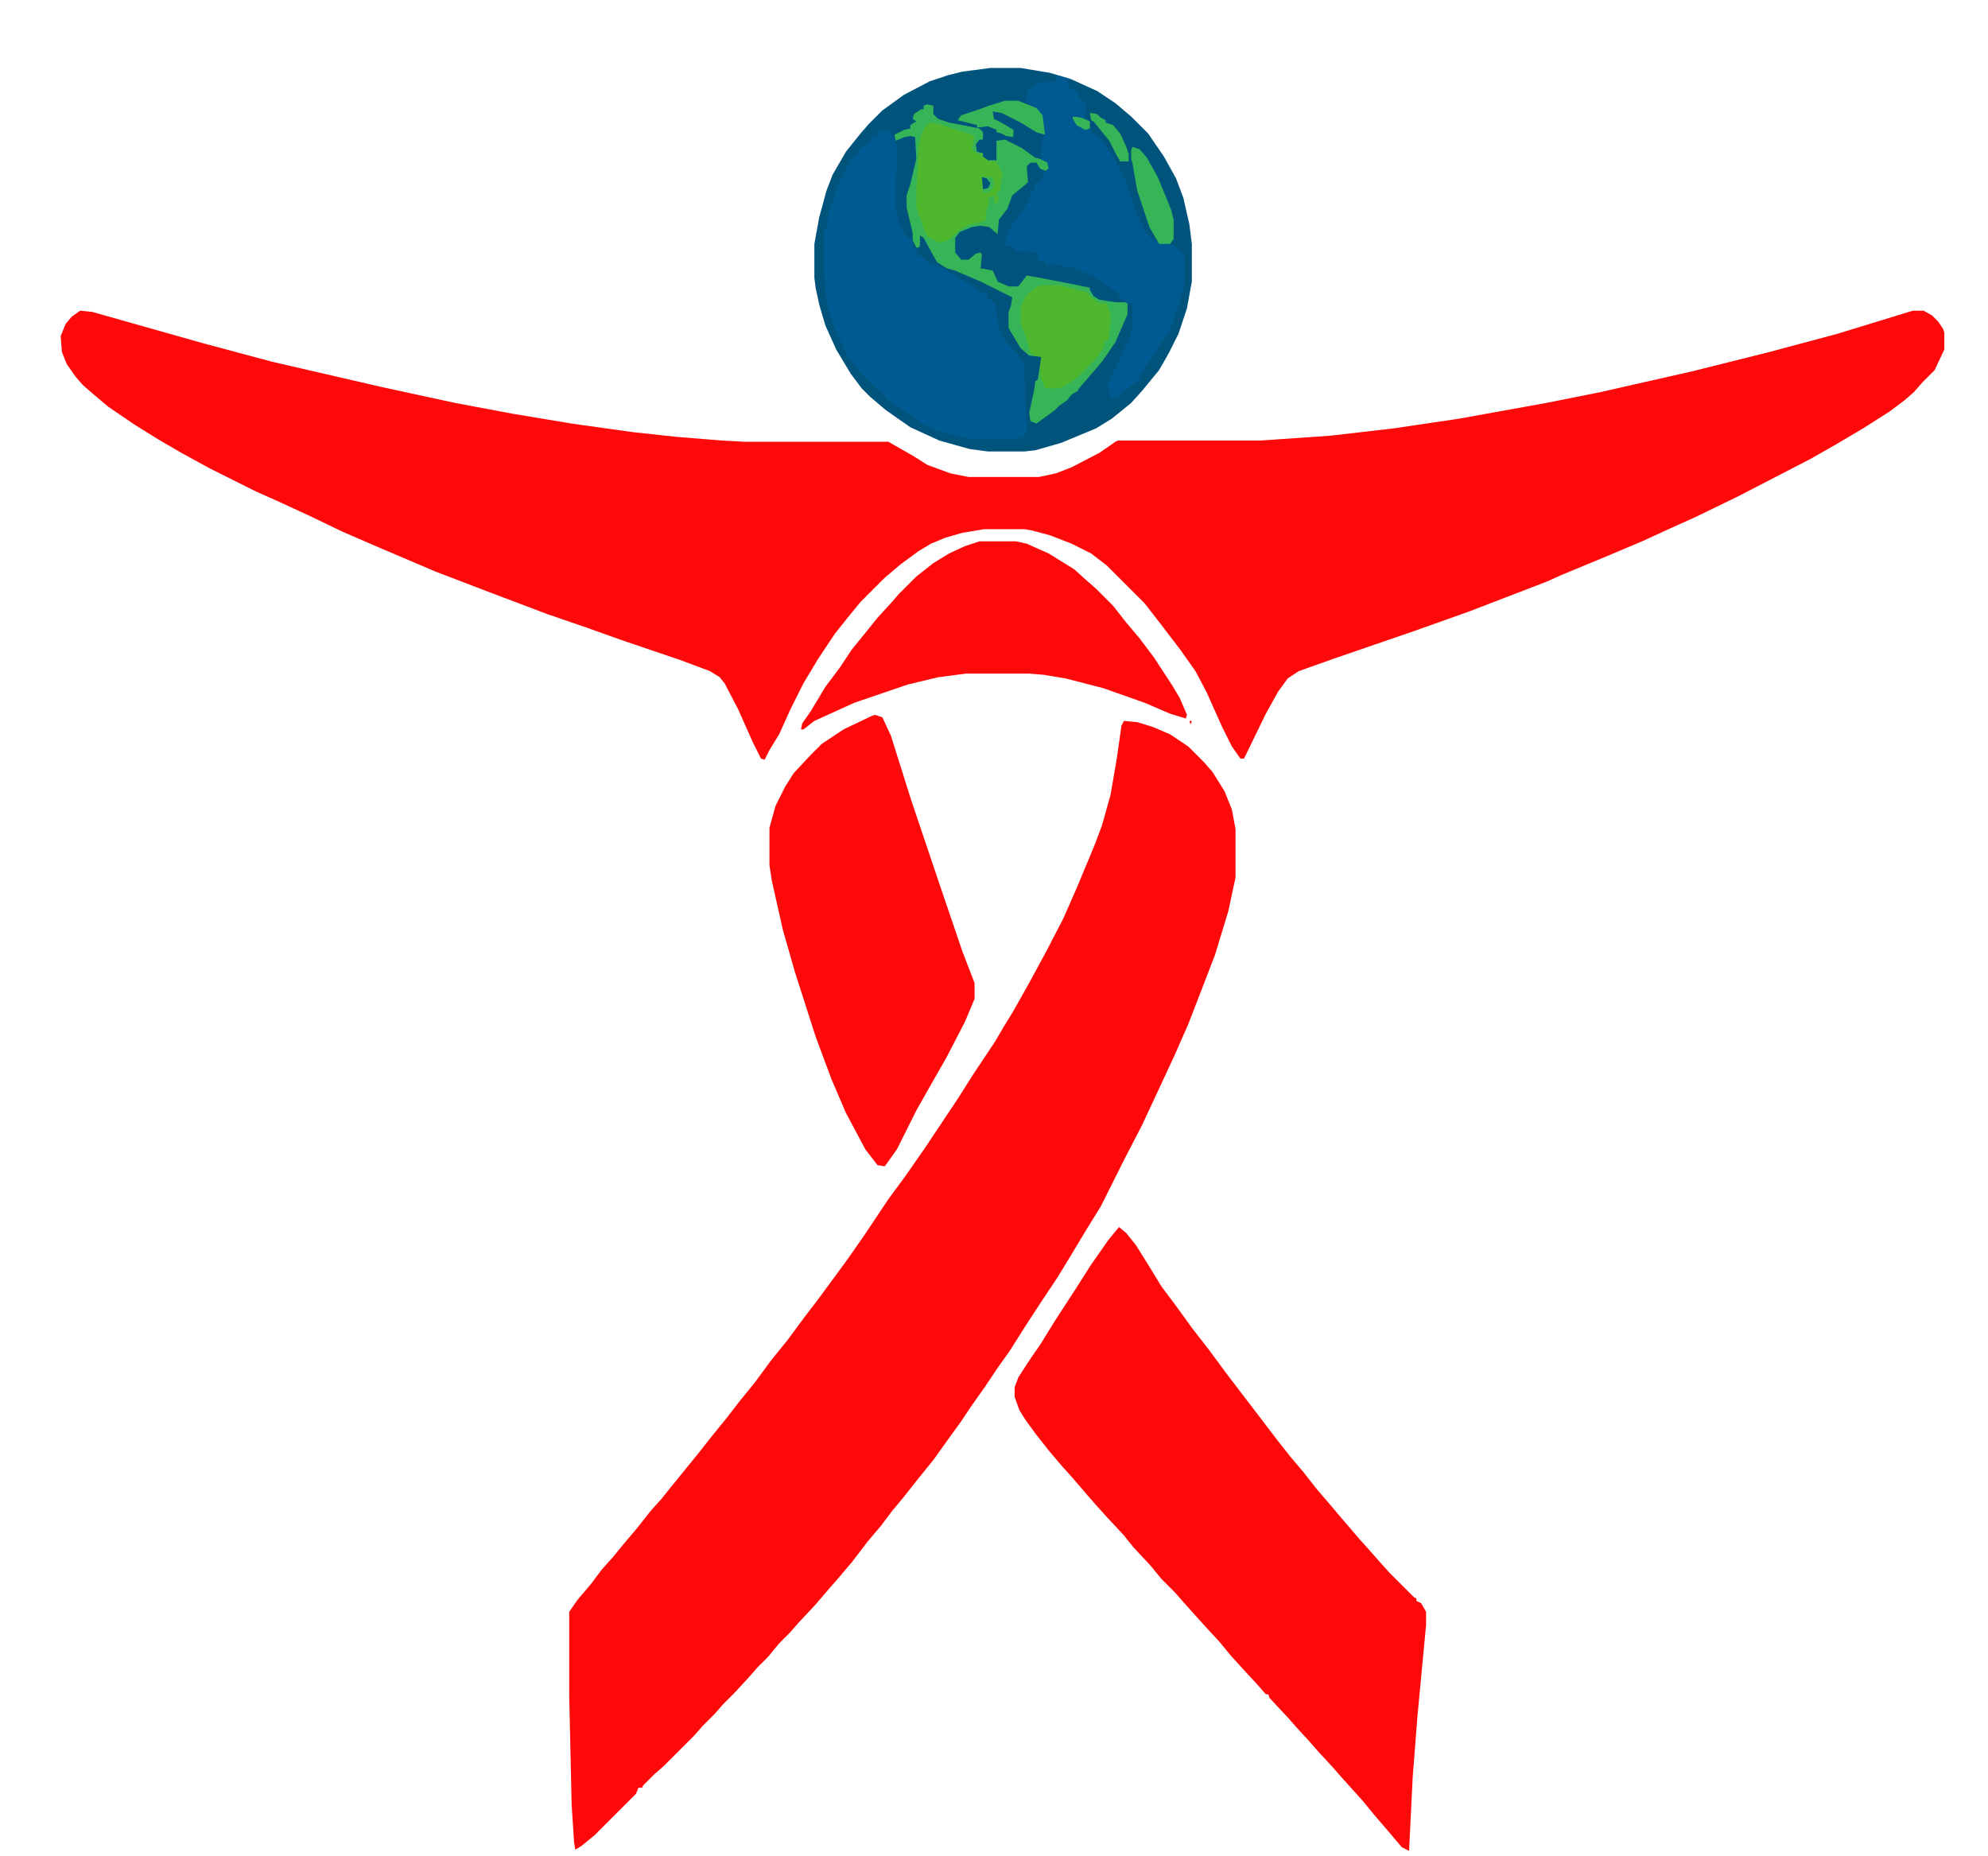
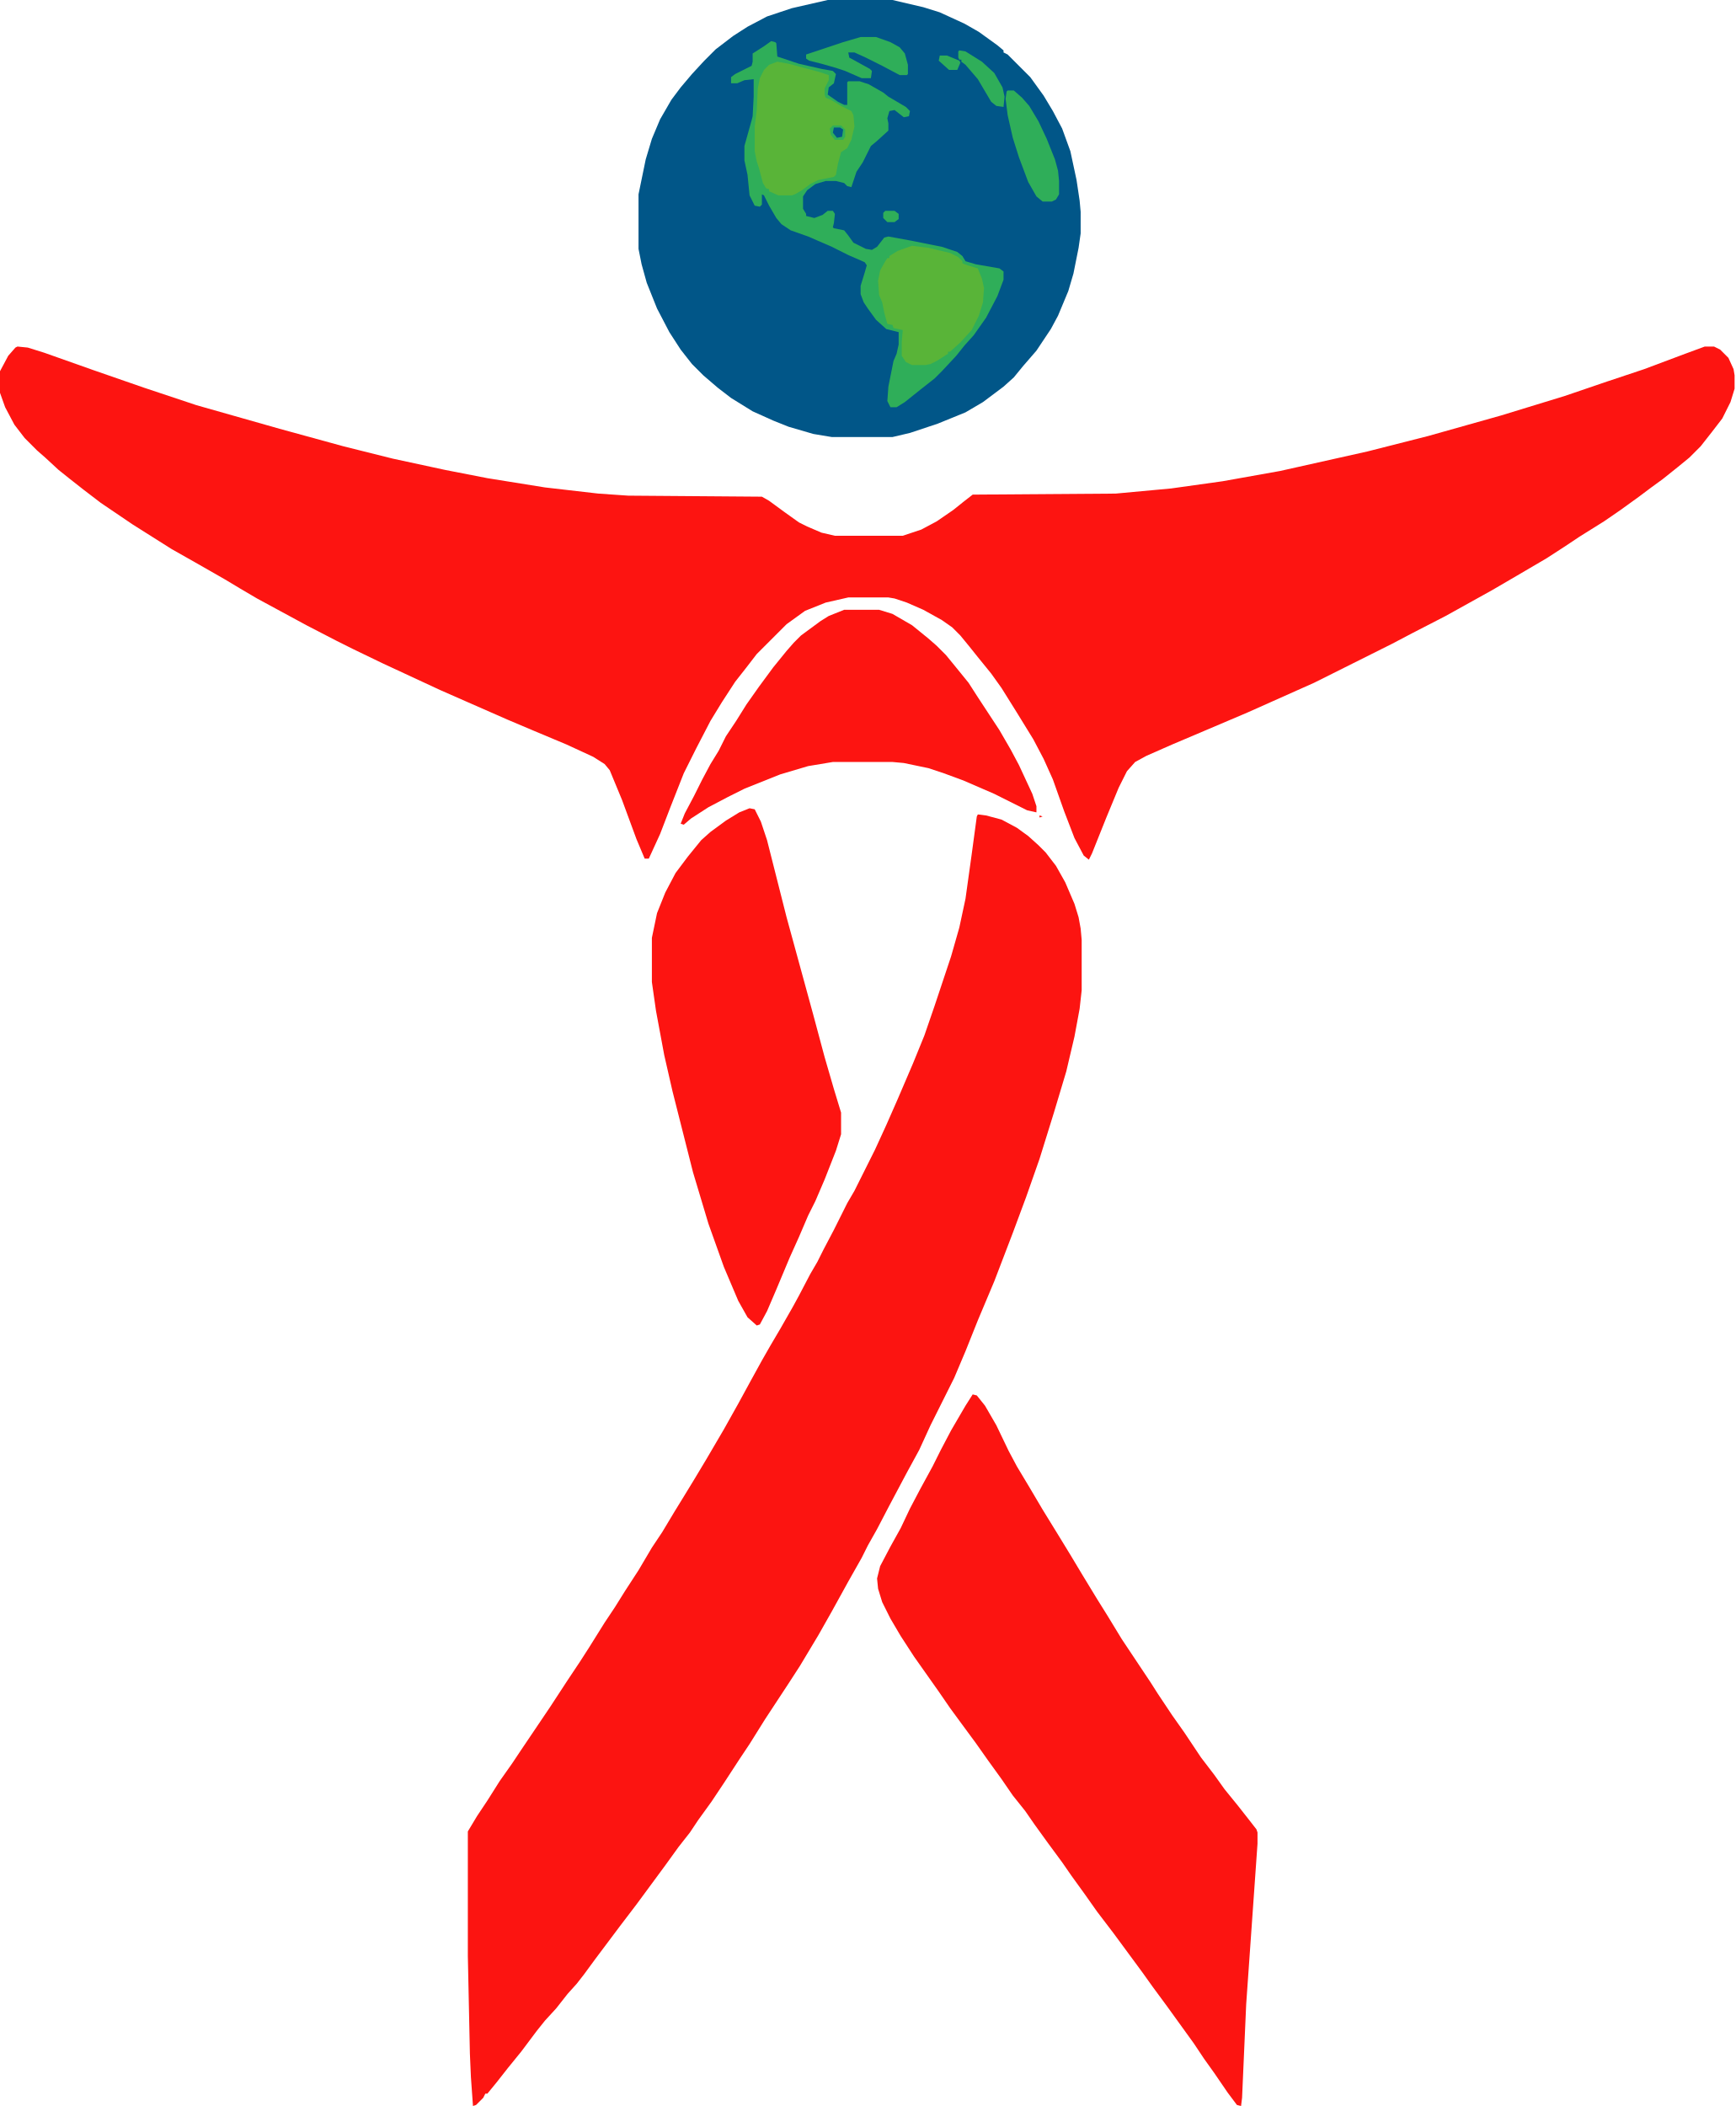
- <svg xmlns="http://www.w3.org/2000/svg" version="1.1" viewBox="0 0 1638 1529" width="1638" height="1529">
-   <path transform="translate(66,256)" d="m0 0 10 1 92 26 56 15 91 21 60 13 48 9 48 8 50 7 37 4 37 3 19 1h118l21 12 11 7 19 7 15 3h58l14-3 13-5 23-12 13-9 2-1h117l58-4 52-6 54-8 72-13 45-9 75-17 64-16 56-15 62-19h9l7 4 5 5 4 6 1 3v14l-8 17-10 10-7 8-8 7-12 9-22 14-22 13-21 12-60 31-35 17-20 9-24 11-26 11-41 17-11 5-65 25-45 16-64 22-31 11-9 6-8 11-10 18-17 35-1 2h-3l-7-10-8-16-13-29-9-17-12-17-16-21-14-18-31-31-13-10-16-8-18-7-15-4-6-1h-33l-18 3-14 4-12 5-10 6-15 11-13 11-20 20-9 11-12 15-14 21-12 20-11 22-9 20-8 13-4 8-3-1-7-14-12-27-11-21-4-5-8-5-24-9-50-17-28-10-32-11-45-17-47-18-47-20-30-13-27-13-26-12-18-8-38-19-22-12-19-11-21-13-22-15-13-11-8-7-6-7-7-10-4-10-1-13 4-10 5-6z" fill="#FE0909" />
-   <path transform="translate(926,594)" d="m0 0 11 1 13 4 14 6 15 10 13 13 7 8 10 16 6 15 3 16v40l-6 28-11 36-10 26-12 31-11 25-13 28-14 30-15 29-19 38-13 21-12 20-11 18-14 21-13 20-12 19-10 14-10 15-12 17-8 12-13 18-10 14-13 16-11 14-10 12-9 12-11 13-13 17-11 13-7 8-12 14-14 15-7 8-9 9-9 11-9 9-7 8-12 13-9 9-7 8-10 10-7 8-25 25-8 7-9 9-1 2h-3l-2 5-34 34-11 9-5 3-1-6-2-31-2-90v-69l7-10 11-13 9-12 9-10 9-11 11-13 11-14 9-10 8-10 13-16 9-11 11-14 13-16 10-13 13-16 14-19 13-16 14-19 10-13 14-19 11-15 14-20 20-30 14-19 16-23 28-42 12-19 18-27 7-12 8-13 14-25 13-24 14-27 11-25 15-36 6-16 7-25 5-29 4-28z" fill="#FE0909" />
-   <path transform="translate(816,56)" d="m0 0h25l24 4 17 5 22 10 15 10 13 11 14 14 13 19 10 18 6 16 5 22 2 16v31l-4 22-7 21-8 16-8 14-14 17-9 10-16 13-13 8-29 12-21 6-9 1h-30l-15-2-25-7-24-11-20-14-13-11-7-7-9-12-12-20-9-20-5-17-3-14-1-8v-28l4-22 6-22 5-13 11-19 12-15 7-8 11-11 18-13 21-11 15-5 12-3z" fill="#00537B" />
-   <path transform="translate(922,1011)" d="m0 0 6 5 8 10 10 16 11 18 12 16 13 18 14 18 14 19 42 55 11 14 11 13 11 14 12 14 11 13 12 14 9 10 7 8 9 10 20 20 2 1v2l4 2 4 7v11l-7 74-4 51-3 61-6-3-11-13-12-14-9-11-18-20-7-8-12-13-7-8-11-12-7-8-15-16-1-3h-2l-7-8-12-13-10-11-9-11-12-13-18-20-7-8-11-11-9-11-14-15-8-10-14-15-9-10-7-8-12-14-9-10-11-13-11-14-8-11-5-8-4-11v-8l3-8 9-14 9-13 13-21 15-23 14-22 14-20z" fill="#FE0909" />
-   <path transform="translate(721,589)" d="m0 0 6 2 7 15 17 54 27 80 15 44 10 26v13l-8 19-15 29-12 21-13 23-16 32-10 14-6-1-10-13-16-30-12-28-13-35-17-53-10-35-9-40-2-13v-31l5-18 8-16 7-11 14-15 9-9 18-12 23-11z" fill="#FE0909" />
-   <path transform="translate(724,107)" d="m0 0 8 1 5 5 3 7v17l-1 10v25l4 15 6 9 2 1 2 7 3 4v2l4 1 4 5 16 6 4 4 18 10 8 5 4 2v3l4 2 2 2 3 20 3 8 11 12 5 7 2 6 1 30 1 11v11l-3 5-7 2h-26l-14-1-24-6-14-7-3-3-24-15-2-4-8-7-13-13-6-8v-2h-3l-5-12-7-15-4-11-3-18-1-18v-33l2-1 2-15 3-7 3-10 12-25 5-4 4-6 7-5 2-4h4z" fill="#005A92" />
-   <path transform="translate(807,446)" d="m0 0h30l9 2 18 8 21 13 10 9 8 7 14 14 11 14 11 13 12 16 15 23 6 10 6 14-1 3-13-4-21-9-34-12-31-8-18-3-12-1h-52l-23 3-25 6-44 15-33 15-9 7h-2l1-5 7-10 12-20 12-16 10-15 13-16 8-10 11-12 7-8 14-14 14-11 13-8 13-6z" fill="#FE0909" />
-   <path transform="translate(871,62)" d="m0 0 10 3-2 4 3 4 5 2 3 7 5 3-1 13-10-2 4 7 6 3 5 1v2l4 2 5 4 11 17 7 14 6 15 4 13 8 17 5 6 9 4 9 1 9 8v25l-5 17-8 23-4 4-6 10-7 10-8 14-9 7-3 3-5 4-6 2-1-8-2-2 8-18 11-23 2-10v-18l-14-1-13-2-5-3-3-5v-2l-25-5-21-4-6-1-7 9h-8l-9-4-4-9-10-2 1-11-1-2-4 1-6 5h-6l-5-6v-12l4-5 10-4 7-1 7 1 7 6 1-12 7-9 4-11 11-9 2-2-1-13 3-3h5l3 5 5 1 1-3v-3l-5-2-1-4v-9l3-9-2-15-4-5-9-6 2-10 7-4 1-2 15-1z" fill="#005A92" />
-   <path transform="translate(764,86)" d="m0 0 5 1v7l4 4 9 3 26 5 3 3-1 6-3 1-2 3v6l5 1 1 3 3 2 7 1-1-7v-9l5-2 6 1 16 9 6 5 10 5 1 5-3 2-5-2-2-4h-5l-2 2 1 13-11 10-3 3-4 11-6 7-2 12-4-2-3-3-9-1-11 3-5 3-2 3v12l4 5h6l7-6 4 1 1 7-2 6 10 1 4 8v2l5 1 4 2h8l7-9 6 1 42 8 4 2 4 7 4 2 21 3 2 1v9l-10 23-11 16-12 14-7 8-1 2-5 3-4 5-6 4-4 4-15 11-5-2-1-7 4-18 1-8 2-1 3-19-10-1-7-6-9-15-1-2v-13l2-5 1-7-26-13-21-9-7-2-8-5-11-20-3-2v8l-1 2h-2l-3-6-6-27v-10l6-21 2-11v-16l-9 1-7 2-1-5 8-4 5-1v-3l5-3-3-2 1-4 6-4h2v-3z" fill="#36B458" />
-   <path transform="translate(766,101)" d="m0 0 11 2 8 3 16 5 2 1-2 10 3 4 5 1v2l5 2v2h7l5 10-2 14-3 2 2 4-1 4-2 1-1-4 1-3-5 2-1 8-1 1-1 10-13 3-6 3-5 4-7 6-7 2-10-5-3-7-4-11-2-7v-13l2-36 2-10 3-6z" fill="#4FB72E" />
-   <path transform="translate(857,235)" d="m0 0h16l23 6 4 5 3 1v2l9 1 3 9v8l-2 14h-3l-1 6-4 6-11 12-10 9-11 6h-12l-4-10v-9l1-7-7-1-2-2-4-14-4-10v-14l4-9 7-6z" fill="#4FB72E" />
-   <path transform="translate(849,134)" d="m0 0h5l3 5 5 2-4 6-3 3h-2l-1 7-3 1-1 6-6 11-8 10-4 7-2 10 6 2 4 3 15 1 2 1v5l6 1v3h9l15 3 15 6 21 14 2 5 4 2v1h-8l-13-2-5-3-3-5v-2l-25-5-21-4-6-1-7 9h-8l-9-4-4-9-10-2 1-11-1-2-4 1-6 5h-6l-5-6v-12l4-5 10-4 7-1 7 1 7 6 1-12 7-9 4-11 11-9 2-2-1-13z" fill="#00537C" />
-   <path transform="translate(933,121)" d="m0 0 6 2 6 7 9 16 11 27 2 8v16l-3 4h-9l-8-14-10-30-4-23-1-3v-7z" fill="#36B458" />
-   <path transform="translate(828,83)" d="m0 0h11l15 6 5 6 2 16-7-1-15-9-16-8-5-1 2 6 14 7 2 2-1 6h-8l-3-3-3-1-3-3-9-1h-4v-2l-16-4 3-4 15-5 8-3z" fill="#36B458" />
-   <path transform="translate(818,92)" d="m0 0 7 1 16 8 13 8 7 2-3 8v12l-5-1-11-8-14-7-7 1v16h-7l-4-3v-3l-5-1-1-6 3-4h3v-6l-4-4 8-1 7 3v2l4 1 4 2 6 1v-6l-10-6-6-3z" fill="#00537C" />
-   <path transform="translate(750,112)" d="m0 0 4 1 1 18-5 21-3 9v10l5 21v6l-5-3-6-10-3-13v-25l1-10v-17l-1-4 7-3z" fill="#00537C" />
-   <path transform="translate(898,93)" d="m0 0 6 1 3 3 4 2v2l6 2 6 7 5 11 2 6v6h-7l-4-7-5-10-13-16-2-1z" fill="#36B458" />
-   <path transform="translate(809,146)" d="m0 0h8l2 4-1 5-3 3-5 1z" fill="#36B458" />
-   <path transform="translate(884,96)" d="m0 0 7 1 7 3v6l-4 1-7-4-3-5z" fill="#36B458" />
-   <path transform="translate(809,146)" d="m0 0 4 1 3 4-2 4-4 1z" fill="#00537C" />
-   <path transform="translate(980,594)" d="m0 0h2l-1 3z" fill="#FE0909" />
+ <svg xmlns="http://www.w3.org/2000/svg" version="1.1" viewBox="0 0 1688 2048" width="422" height="512">
+   <path transform="translate(17,337)" d="m0 0 10 1 16 5 48 17 49 17 51 17 81 23 62 17 48 12 51 11 41 8 56 9 52 6 29 2 130 1 7 4 15 11 14 10 8 4 14 6 13 3h66l18-6 15-8 16-11 10-8 9-7 139-1 54-5 50-7 56-10 85-19 59-15 71-20 62-19 41-14 36-12 40-15 19-7h9l6 3 8 8 5 11 1 6v13l-4 13-8 16-10 13-11 14-11 11-11 9-15 12-11 8-12 9-18 13-16 11-24 15-15 10-17 11-29 17-24 14-45 25-33 17-19 10-76 38-65 29-40 17-33 14-25 11-11 6-8 9-8 16-12 29-14 35-3 6-5-4-9-17-10-26-11-31-9-20-10-19-16-26-15-24-10-14-13-16-8-10-9-11-8-8-10-7-18-10-16-7-12-4-6-1h-39l-22 5-20 8-18 13-29 29-10 13-11 14-13 20-11 18-14 27-12 24-13 33-10 26-11 24h-4l-8-19-14-38-12-29-5-6-11-7-26-12-31-13-26-11-41-18-25-11-56-26-29-14-16-8-29-15-48-26-17-10-15-9-28-16-23-13-38-24-31-21-17-13-14-11-10-8-13-12-8-7-12-12-10-13-9-17-5-14v-21l8-15 7-8z" fill="#FD1411" />
+   <path transform="translate(951,792)" d="m0 0 8 1 15 4 15 8 11 8 10 9 7 7 10 13 9 16 9 21 4 13 2 11 1 11v49l-2 18-5 27-8 34-12 40-14 45-13 37-13 35-18 47-16 38-12 30-11 26-23 46-11 24-12 22-17 32-12 23-9 16-6 12-13 23-16 29-13 23-18 30-11 17-23 35-15 24-10 15-15 23-12 18-13 18-8 12-11 14-13 18-28 38-16 21-24 32-11 15-7 9-9 10-11 14-11 12-8 10-15 20-13 16-11 14-9 11h-2l-2 4-7 7-3 1-2-28-1-23-2-95v-121l9-15 10-15 12-19 12-17 8-12 29-43 17-26 12-18 9-14 15-24 10-15 10-16 13-20 13-22 10-15 12-20 8-13 11-18 12-20 17-29 14-25 12-22 11-20 8-14 10-17 12-21 6-11 11-21 7-12 6-12 10-19 13-26 7-12 20-40 11-24 11-25 15-35 11-27 10-29 16-48 8-28 6-28 6-43 5-37z" fill="#FC1411" />
+   <path transform="translate(805)" d="m0 0h63l30 7 16 5 24 11 14 8 18 13 6 5v2l4 2 22 22 13 18 9 15 9 17 8 22 6 28 3 20 1 11v21l-2 14-5 25-5 17-10 24-7 13-14 21-13 15-9 11-10 9-20 15-17 10-27 11-27 9-17 4h-59l-18-3-24-7-15-6-20-9-21-13-13-10-14-12-11-11-11-14-11-17-12-23-10-25-5-18-3-15v-53l7-34 6-20 8-19 11-19 9-12 11-13 12-13 11-11 17-13 14-9 19-10 24-8z" fill="#015688" />
+   <path transform="translate(946,1356)" d="m0 0 4 1 8 10 11 19 12 25 8 15 12 20 13 22 16 26 11 18 12 20 14 23 10 16 14 23 28 42 7 11 14 21 12 17 16 24 13 17 10 14 13 16 11 14 7 9 1 3v11l-11 156-4 91-1 8-4-1-9-12-13-19-10-14-10-15-26-36-14-19-10-14-28-38-16-21-12-17-13-18-9-13-14-19-13-18-9-13-12-15-11-16-13-18-12-17-14-19-11-15-11-16-24-34-13-20-10-17-8-16-4-13-1-10 3-12 10-19 10-18 9-19 10-19 12-22 8-16 10-19 14-24z" fill="#FC1411" />
+   <path transform="translate(729,786)" d="m0 0 5 1 6 12 6 18 19 75 26 95 11 41 9 31 7 23v21l-5 16-11 28-9 21-7 14-9 21-9 20-13 31-9 21-7 13-3 1-9-8-9-16-14-33-15-42-15-50-20-79-8-35-8-43-4-28v-43l5-24 8-20 10-19 12-16 13-16 9-8 15-11 13-8z" fill="#FD1411" />
+   <path transform="translate(821,593)" d="m0 0h34l13 4 19 11 16 13 8 7 9 9 9 11 13 16 9 14 21 32 11 19 8 15 13 28 4 12v6l-9-2-32-16-30-13-19-7-15-5-24-5-11-1h-58l-24 4-27 8-35 14-16 8-19 10-17 11-7 6-3-1 4-10 9-17 8-16 8-15 8-13 7-14 10-15 10-16 12-17 14-19 13-16 7-8 7-7 19-14 8-5z" fill="#FD1411" />
+   <path transform="translate(750,40)" d="m0 0 4 1 1 1 1 13 21 7 22 5 11 2 3 3-2 9-5 4-1 7 10 7 6 3h3v-22l1-1h11l9 3 14 8 5 4 17 10 4 4-1 5-5 1-9-7-5 1-2 7 1 5v7l-11 10-6 5-8 16-6 9-5 15-4-1-3-3-8-2h-10l-10 3-8 6-4 6v12l3 5v2l8 2 8-3 5-4h5l2 3-1 9-1 4 1 1 10 2 4 5 5 7 12 6 6 1 5-3 7-9 4-1 22 4 30 6 15 5 5 4 3 5 10 3 23 4 4 3v8l-6 16-11 21-12 17-9 10-8 10-14 15-7 7-14 11-15 12-8 5h-6l-3-6 1-14 5-25 3-7 2-9v-12l-12-3-10-9-8-11-4-6-3-8v-8l4-13 2-7-2-3-16-7-16-8-23-10-17-6-9-6-5-6-7-12-5-10-2-1v10l-2 2-5-1-5-10-2-20-3-14v-14l7-25 1-4 1-19v-17l-9 1-7 3h-6v-6l4-3 16-8 1-4v-8l11-7z" fill="#2FAE59" />
+   <path transform="translate(756,60)" d="m0 0 11 2 30 8 9 3v5l-4 8v6l1 3 5 2 10 6 10 5 2 4 1 11-3 13-4 8-6 4-3 11-2 11-2 2-15 3-8 4-8 6-7 4-3 1h-13l-9-4v-2l-3-1-3-5-4-15-2-6-2-10v-24l2-16 1-21 2-10 4-8 5-5z" fill="#59B438" />
+   <path transform="translate(887,239)" d="m0 0 16 2 21 5 8 4 4 4v2l5 2 10 3 4 10 2 9-1 14-4 13-7 14-11 12-10 9h-2v2l-11 7-6 3-5 1h-13l-6-3-4-6v-13l1-12-9-2-1-3-5-1-3-11-2-10-3-7-1-14 2-10 5-9 2-3h2v-2l8-5z" fill="#59B438" />
+   <path transform="translate(980,88)" d="m0 0h6l8 7 7 8 9 15 8 17 8 20 3 11 1 10v13l-3 5-4 2h-9l-6-5-8-14-9-24-6-19-5-22-2-16 1-7z" fill="#2FAE59" />
+   <path transform="translate(837,36)" d="m0 0h15l14 5 9 5 5 6 3 11v9l-1 1h-7l-17-9-16-8-11-5h-6l1 5 20 11 2 2-1 7h-9l-16-7-9-3-14-4-12-3-3-2v-4l36-12z" fill="#2FAE59" />
+   <path transform="translate(933,49)" d="m0 0 6 1 16 10 12 11 8 14 2 9-1 10-7-1-5-4-13-22-12-14-4-3v-2h-2l-1-2v-6z" fill="#2FAE59" />
+   <path transform="translate(914,54)" d="m0 0h7l12 5 1 2-3 7h-8l-10-9z" fill="#2FAE59" />
+   <path transform="translate(810,122)" d="m0 0h8l4 4v7l-2 3h-8l-4-5-1-6z" fill="#2FAE59" />
+   <path transform="translate(861,205)" d="m0 0h9l4 3v5l-4 3h-7l-4-4v-5z" fill="#2FAE59" />
+   <path transform="translate(811,124)" d="m0 0h6l3 2-1 7-5 1-4-5z" fill="#015689" />
+   <path transform="translate(1011,793)" d="m0 0 3 1-3 1z" fill="#FD1411" />
</svg>
